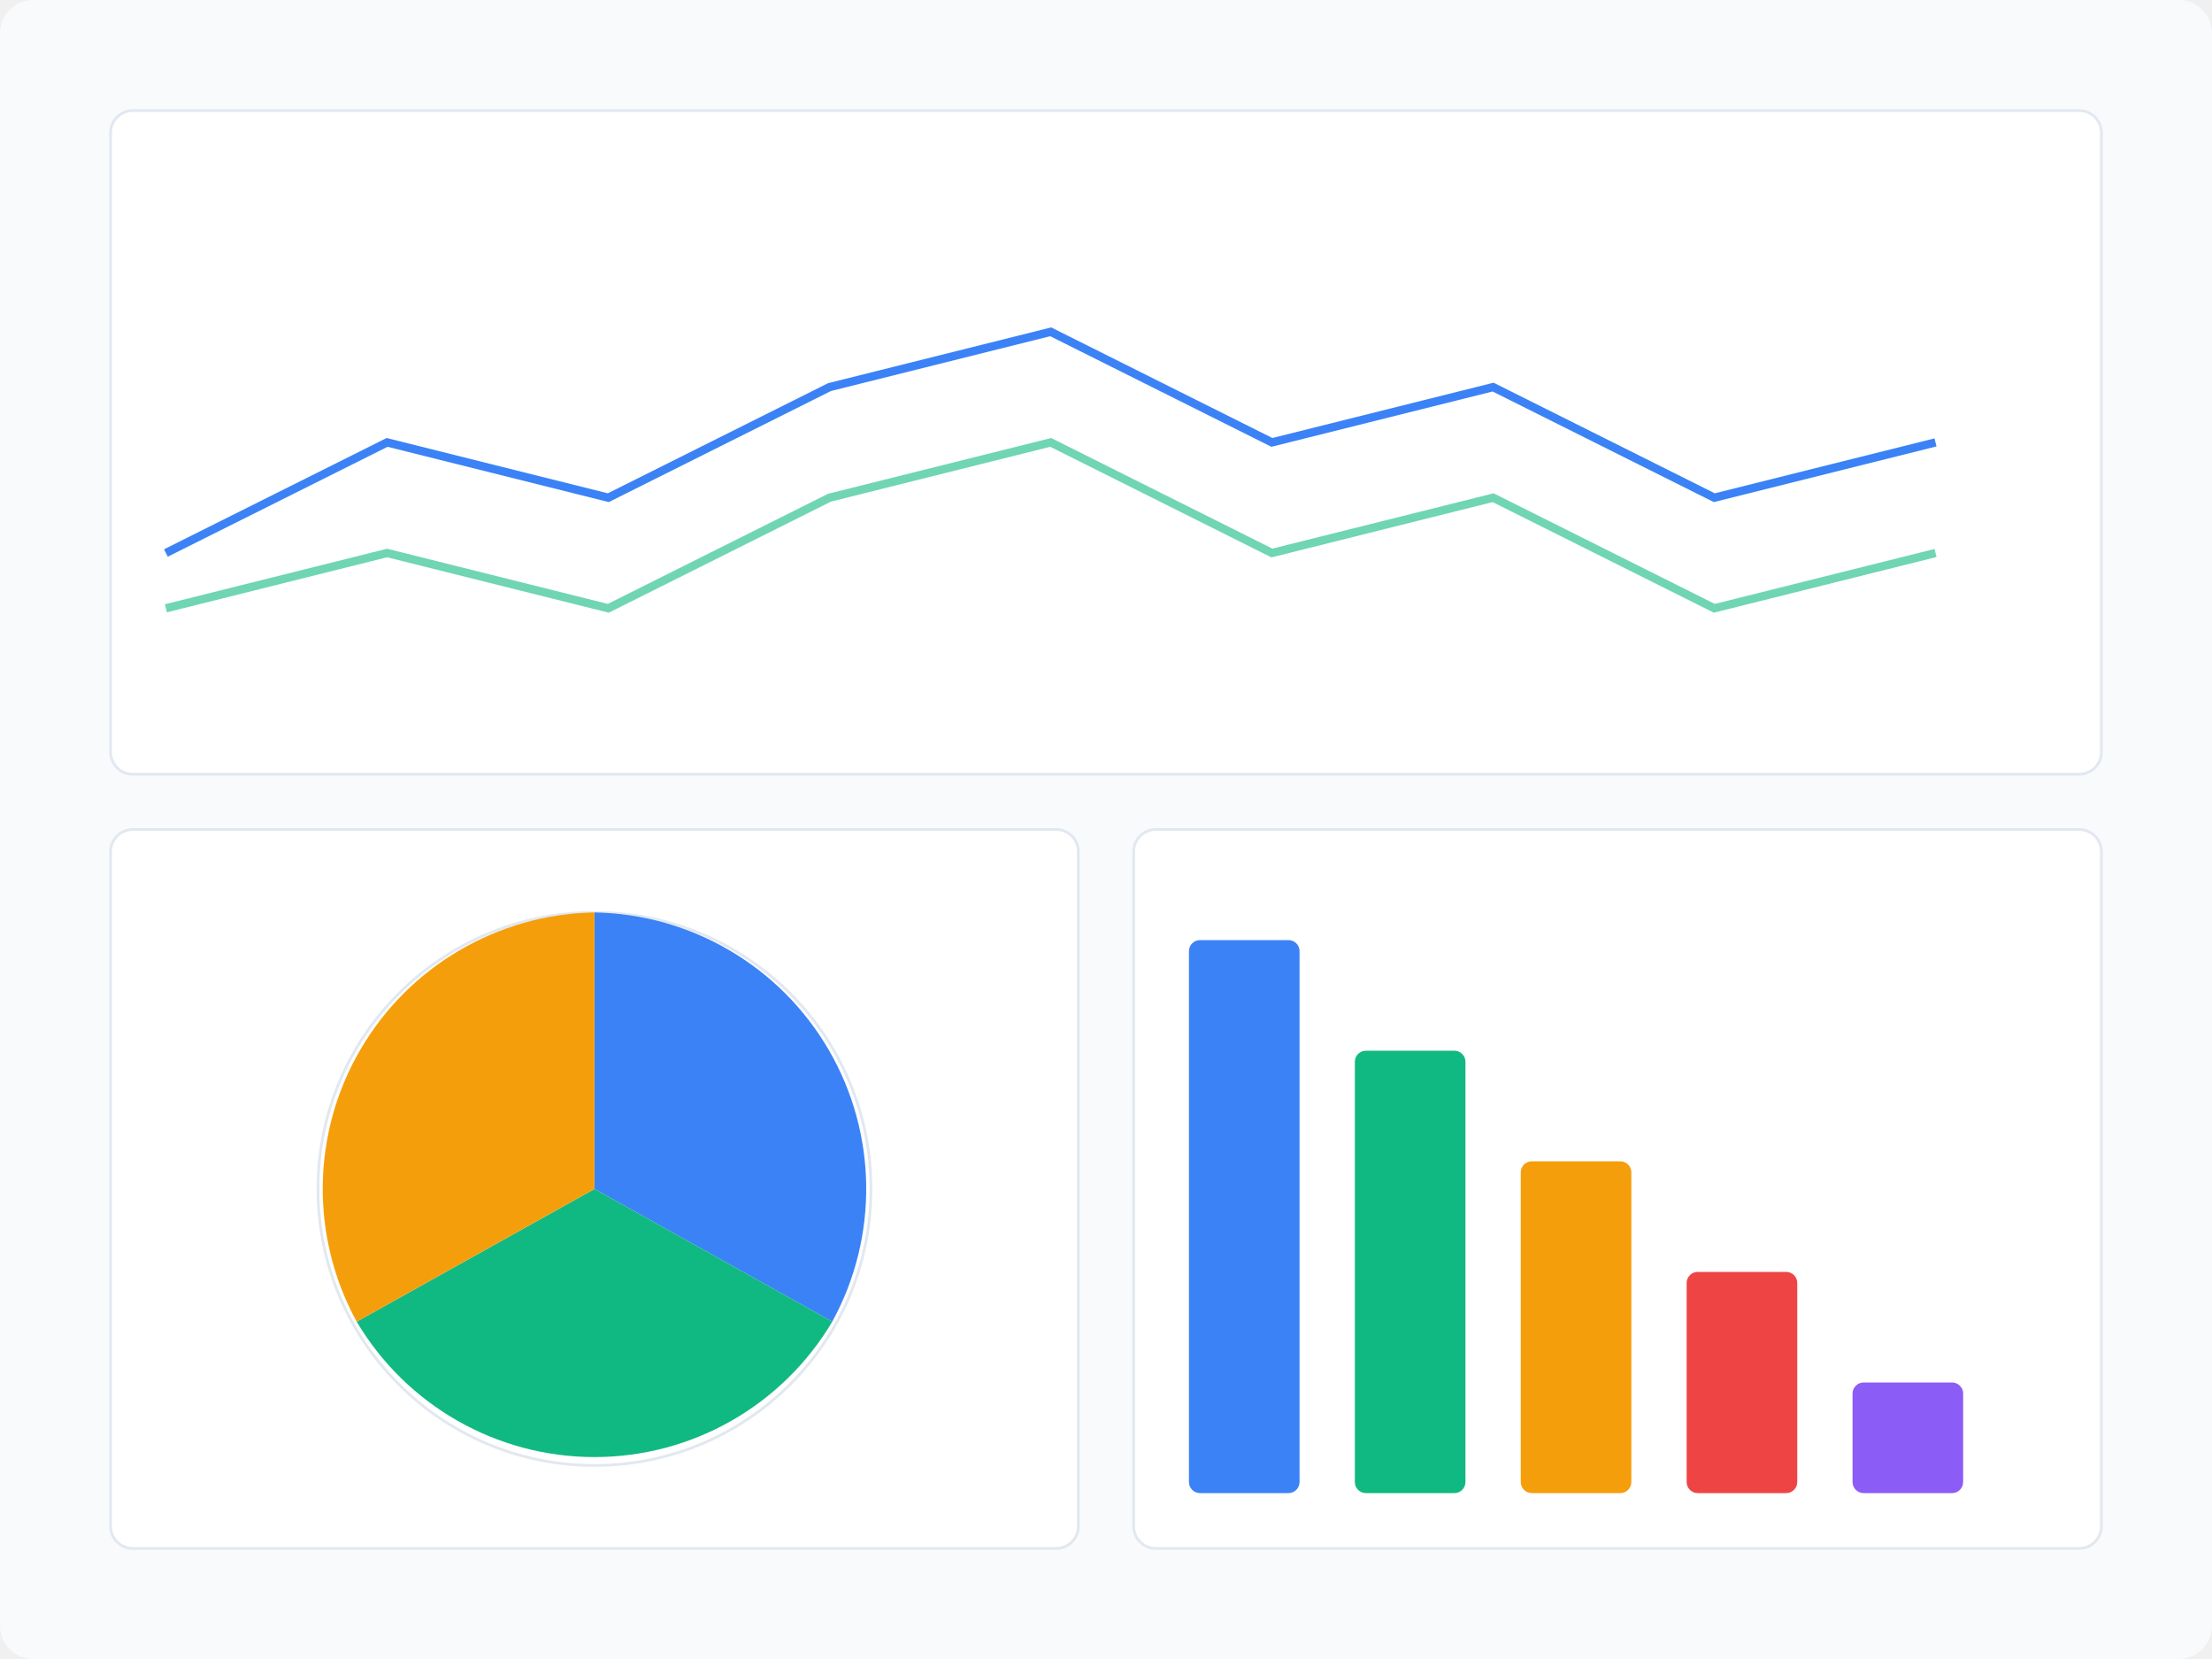
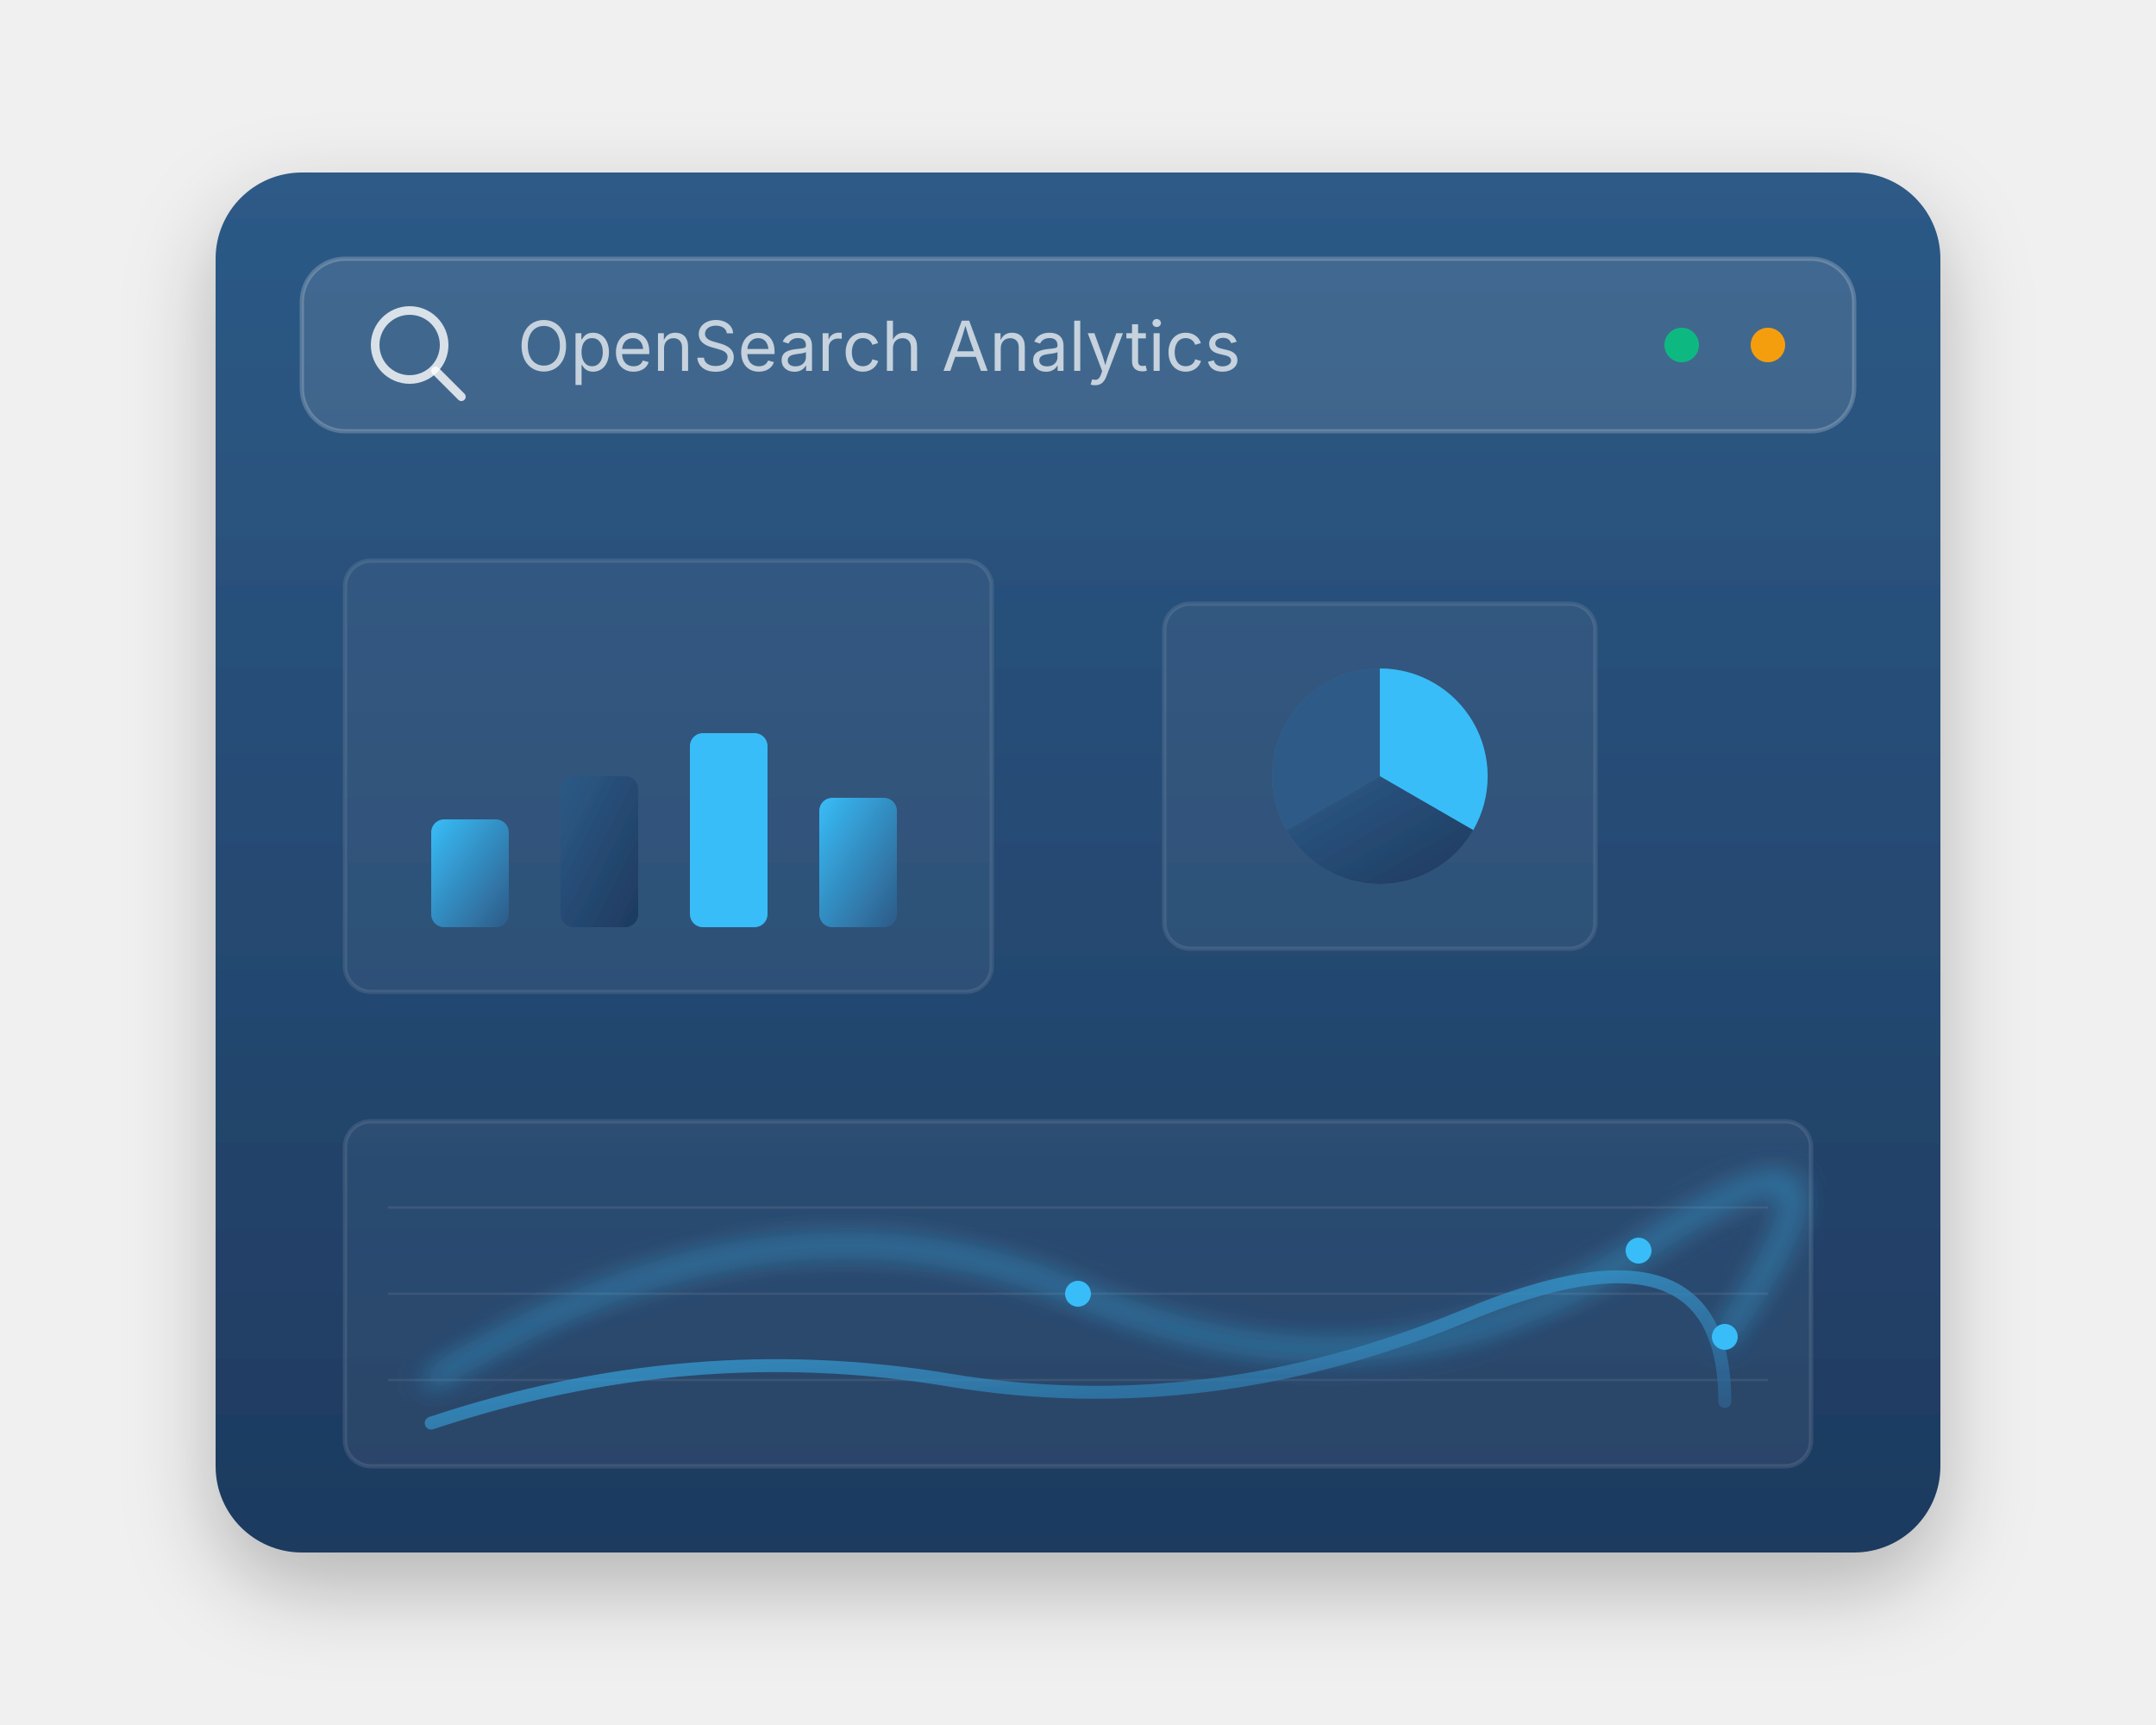
- <svg xmlns="http://www.w3.org/2000/svg" width="800" height="600" viewBox="0 0 800 600" fill="none">
-   <rect width="800" height="600" fill="#F8FAFC" rx="12" />
-   <rect x="40" y="40" width="720" height="240" fill="#FFFFFF" stroke="#E2E8F0" rx="8" />
-   <path d="M60 200 L140 160 L220 180 L300 140 L380 120 L460 160 L540 140 L620 180 L700 160" stroke="#3B82F6" stroke-width="3" fill="none" />
-   <path d="M60 220 L140 200 L220 220 L300 180 L380 160 L460 200 L540 180 L620 220 L700 200" stroke="#10B981" stroke-width="3" fill="none" opacity="0.6" />
-   <rect x="40" y="300" width="350" height="260" fill="#FFFFFF" stroke="#E2E8F0" rx="8" />
-   <circle cx="215" cy="430" r="100" stroke="#E2E8F0" fill="none" />
-   <path d="M215 430 L215 330 A100 100 0 0 1 301 478 Z" fill="#3B82F6" />
-   <path d="M215 430 L301 478 A100 100 0 0 1 129 478 Z" fill="#10B981" />
-   <path d="M215 430 L129 478 A100 100 0 0 1 215 330 Z" fill="#F59E0B" />
-   <rect x="410" y="300" width="350" height="260" fill="#FFFFFF" stroke="#E2E8F0" rx="8" />
-   <rect x="430" y="340" width="40" height="200" fill="#3B82F6" rx="4" />
-   <rect x="490" y="380" width="40" height="160" fill="#10B981" rx="4" />
-   <rect x="550" y="420" width="40" height="120" fill="#F59E0B" rx="4" />
-   <rect x="610" y="460" width="40" height="80" fill="#EF4444" rx="4" />
-   <rect x="670" y="500" width="40" height="40" fill="#8B5CF6" rx="4" />
+ <svg xmlns="http://www.w3.org/2000/svg" width="500" height="400" viewBox="0 0 500 400" fill="none">
+   <defs>
+     <linearGradient id="panelGradient" x1="250" y1="40" x2="250" y2="360" gradientUnits="userSpaceOnUse">
+       <stop stop-color="#2D5A87" />
+       <stop offset="1" stop-color="#1E3A5F" />
+     </linearGradient>
+     <linearGradient id="accentGradient" x1="0" y1="0" x2="1" y2="1">
+       <stop stop-color="#38BDF8" />
+       <stop offset="1" stop-color="#2D5A87" />
+     </linearGradient>
+     <linearGradient id="chartGradient" x1="0" y1="0" x2="1" y2="1">
+       <stop stop-color="#2D5A87" />
+       <stop offset="1" stop-color="#1E3A5F" />
+     </linearGradient>
+     <filter id="shadow" x="-20%" y="-20%" width="140%" height="140%">
+       <feGaussianBlur in="SourceAlpha" stdDeviation="10" />
+       <feOffset dx="0" dy="8" result="offsetblur" />
+       <feComponentTransfer>
+         <feFuncA type="linear" slope="0.25" />
+       </feComponentTransfer>
+       <feMerge>
+         <feMergeNode />
+         <feMergeNode in="SourceGraphic" />
+       </feMerge>
+     </filter>
+     <filter id="glow" x="-50%" y="-50%" width="200%" height="200%">
+       <feGaussianBlur in="SourceGraphic" stdDeviation="3" />
+       <feComponentTransfer>
+         <feFuncA type="linear" slope="0.6" />
+       </feComponentTransfer>
+     </filter>
+   </defs>
+   <g id="dashboard-panel" filter="url(#shadow)">
+     <rect x="50" y="40" width="400" height="320" rx="20" fill="url(#panelGradient)" />
+     <rect x="70" y="60" width="360" height="40" rx="10" fill="rgba(255,255,255,0.1)" stroke="rgba(255,255,255,0.2)" stroke-width="1" />
+     <circle cx="95" cy="80" r="8" stroke="rgba(255,255,255,0.8)" stroke-width="2" fill="none" />
+     <line x1="101" y1="86" x2="107" y2="92" stroke="rgba(255,255,255,0.8)" stroke-width="2" stroke-linecap="round" />
+     <text x="120" y="86" fill="rgba(255,255,255,0.7)" font-family="Inter, Arial, sans-serif" font-size="16" font-weight="400">OpenSearch Analytics</text>
+     <circle cx="390" cy="80" r="4" fill="#10B981">
+       <animate attributeName="opacity" values="1;0.5;1" dur="2s" repeatCount="indefinite" />
+     </circle>
+     <circle cx="410" cy="80" r="4" fill="#F59E0B">
+       <animate attributeName="opacity" values="0.5;1;0.5" dur="1.8s" repeatCount="indefinite" />
+     </circle>
+     <g id="charts">
+       <rect x="80" y="130" width="150" height="100" rx="6" fill="rgba(255,255,255,0.05)" stroke="rgba(255,255,255,0.1)" stroke-width="1" />
+       <rect x="100" y="190" width="18" height="25" fill="url(#accentGradient)" rx="3">
+         <animate attributeName="height" values="25;35;25" dur="2s" repeatCount="indefinite" />
+       </rect>
+       <rect x="130" y="180" width="18" height="35" fill="url(#chartGradient)" rx="3">
+         <animate attributeName="height" values="35;45;35" dur="2.5s" repeatCount="indefinite" />
+       </rect>
+       <rect x="160" y="170" width="18" height="45" fill="#38BDF8" rx="3">
+         <animate attributeName="height" values="45;55;45" dur="3s" repeatCount="indefinite" />
+       </rect>
+       <rect x="190" y="185" width="18" height="30" fill="url(#accentGradient)" rx="3">
+         <animate attributeName="height" values="30;40;30" dur="2.2s" repeatCount="indefinite" />
+       </rect>
+       <g transform="translate(320, 180)">
+         <rect x="-50" y="-40" width="100" height="80" rx="6" fill="rgba(255,255,255,0.05)" stroke="rgba(255,255,255,0.1)" stroke-width="1" />
+         <circle cx="0" cy="0" r="25" fill="rgba(255,255,255,0.1)" />
+         <path d="M 0 0 L 0 -25 A 25 25 0 0 1 21.65 12.5 Z" fill="#38BDF8">
+           <animateTransform attributeName="transform" values="rotate(0 0 0);rotate(5 0 0);rotate(0 0 0)" dur="4s" repeatCount="indefinite" />
+         </path>
+         <path d="M 0 0 L 21.65 12.5 A 25 25 0 0 1 -21.65 12.5 Z" fill="url(#chartGradient)">
+           <animateTransform attributeName="transform" values="rotate(0 0 0);rotate(-5 0 0);rotate(0 0 0)" dur="5s" repeatCount="indefinite" />
+         </path>
+         <path d="M 0 0 L -21.65 12.5 A 25 25 0 0 1 0 -25 Z" fill="#2D5A87">
+           <animateTransform attributeName="transform" values="rotate(0 0 0);rotate(3 0 0);rotate(0 0 0)" dur="3.5s" repeatCount="indefinite" />
+         </path>
+       </g>
+       <rect x="80" y="260" width="340" height="80" rx="6" fill="rgba(255,255,255,0.05)" stroke="rgba(255,255,255,0.1)" stroke-width="1" />
+       <g stroke="rgba(255,255,255,0.08)" stroke-width="0.5">
+         <line x1="90" y1="280" x2="410" y2="280" />
+         <line x1="90" y1="300" x2="410" y2="300" />
+         <line x1="90" y1="320" x2="410" y2="320" />
+       </g>
+       <path d="M 100 320 Q 180 270, 250 300 T 380 290 T 400 310" stroke="#38BDF8" stroke-width="3" fill="none" stroke-linecap="round" filter="url(#glow)">
+         <animate attributeName="d" values="M 100 320 Q 180 270, 250 300 T 380 290 T 400 310;M 100 315 Q 180 265, 250 295 T 380 285 T 400 305;M 100 320 Q 180 270, 250 300 T 380 290 T 400 310" dur="4s" repeatCount="indefinite" />
+       </path>
+       <path d="M 100 330 Q 160 310, 220 320 T 340 305 T 400 325" stroke="url(#accentGradient)" stroke-width="3" fill="none" stroke-linecap="round" opacity="0.8">
+         <animate attributeName="d" values="M 100 330 Q 160 310, 220 320 T 340 305 T 400 325;M 100 325 Q 160 305, 220 315 T 340 300 T 400 320;M 100 330 Q 160 310, 220 320 T 340 305 T 400 325" dur="3.5s" repeatCount="indefinite" />
+       </path>
+       <g fill="#38BDF8">
+         <circle cx="250" cy="300" r="3">
+           <animate attributeName="r" values="3;4;3" dur="2s" repeatCount="indefinite" />
+         </circle>
+         <circle cx="380" cy="290" r="3">
+           <animate attributeName="r" values="3;4;3" dur="2.5s" repeatCount="indefinite" />
+         </circle>
+         <circle cx="400" cy="310" r="3">
+           <animate attributeName="r" values="3;4;3" dur="3s" repeatCount="indefinite" />
+         </circle>
+       </g>
+     </g>
+   </g>
</svg>
